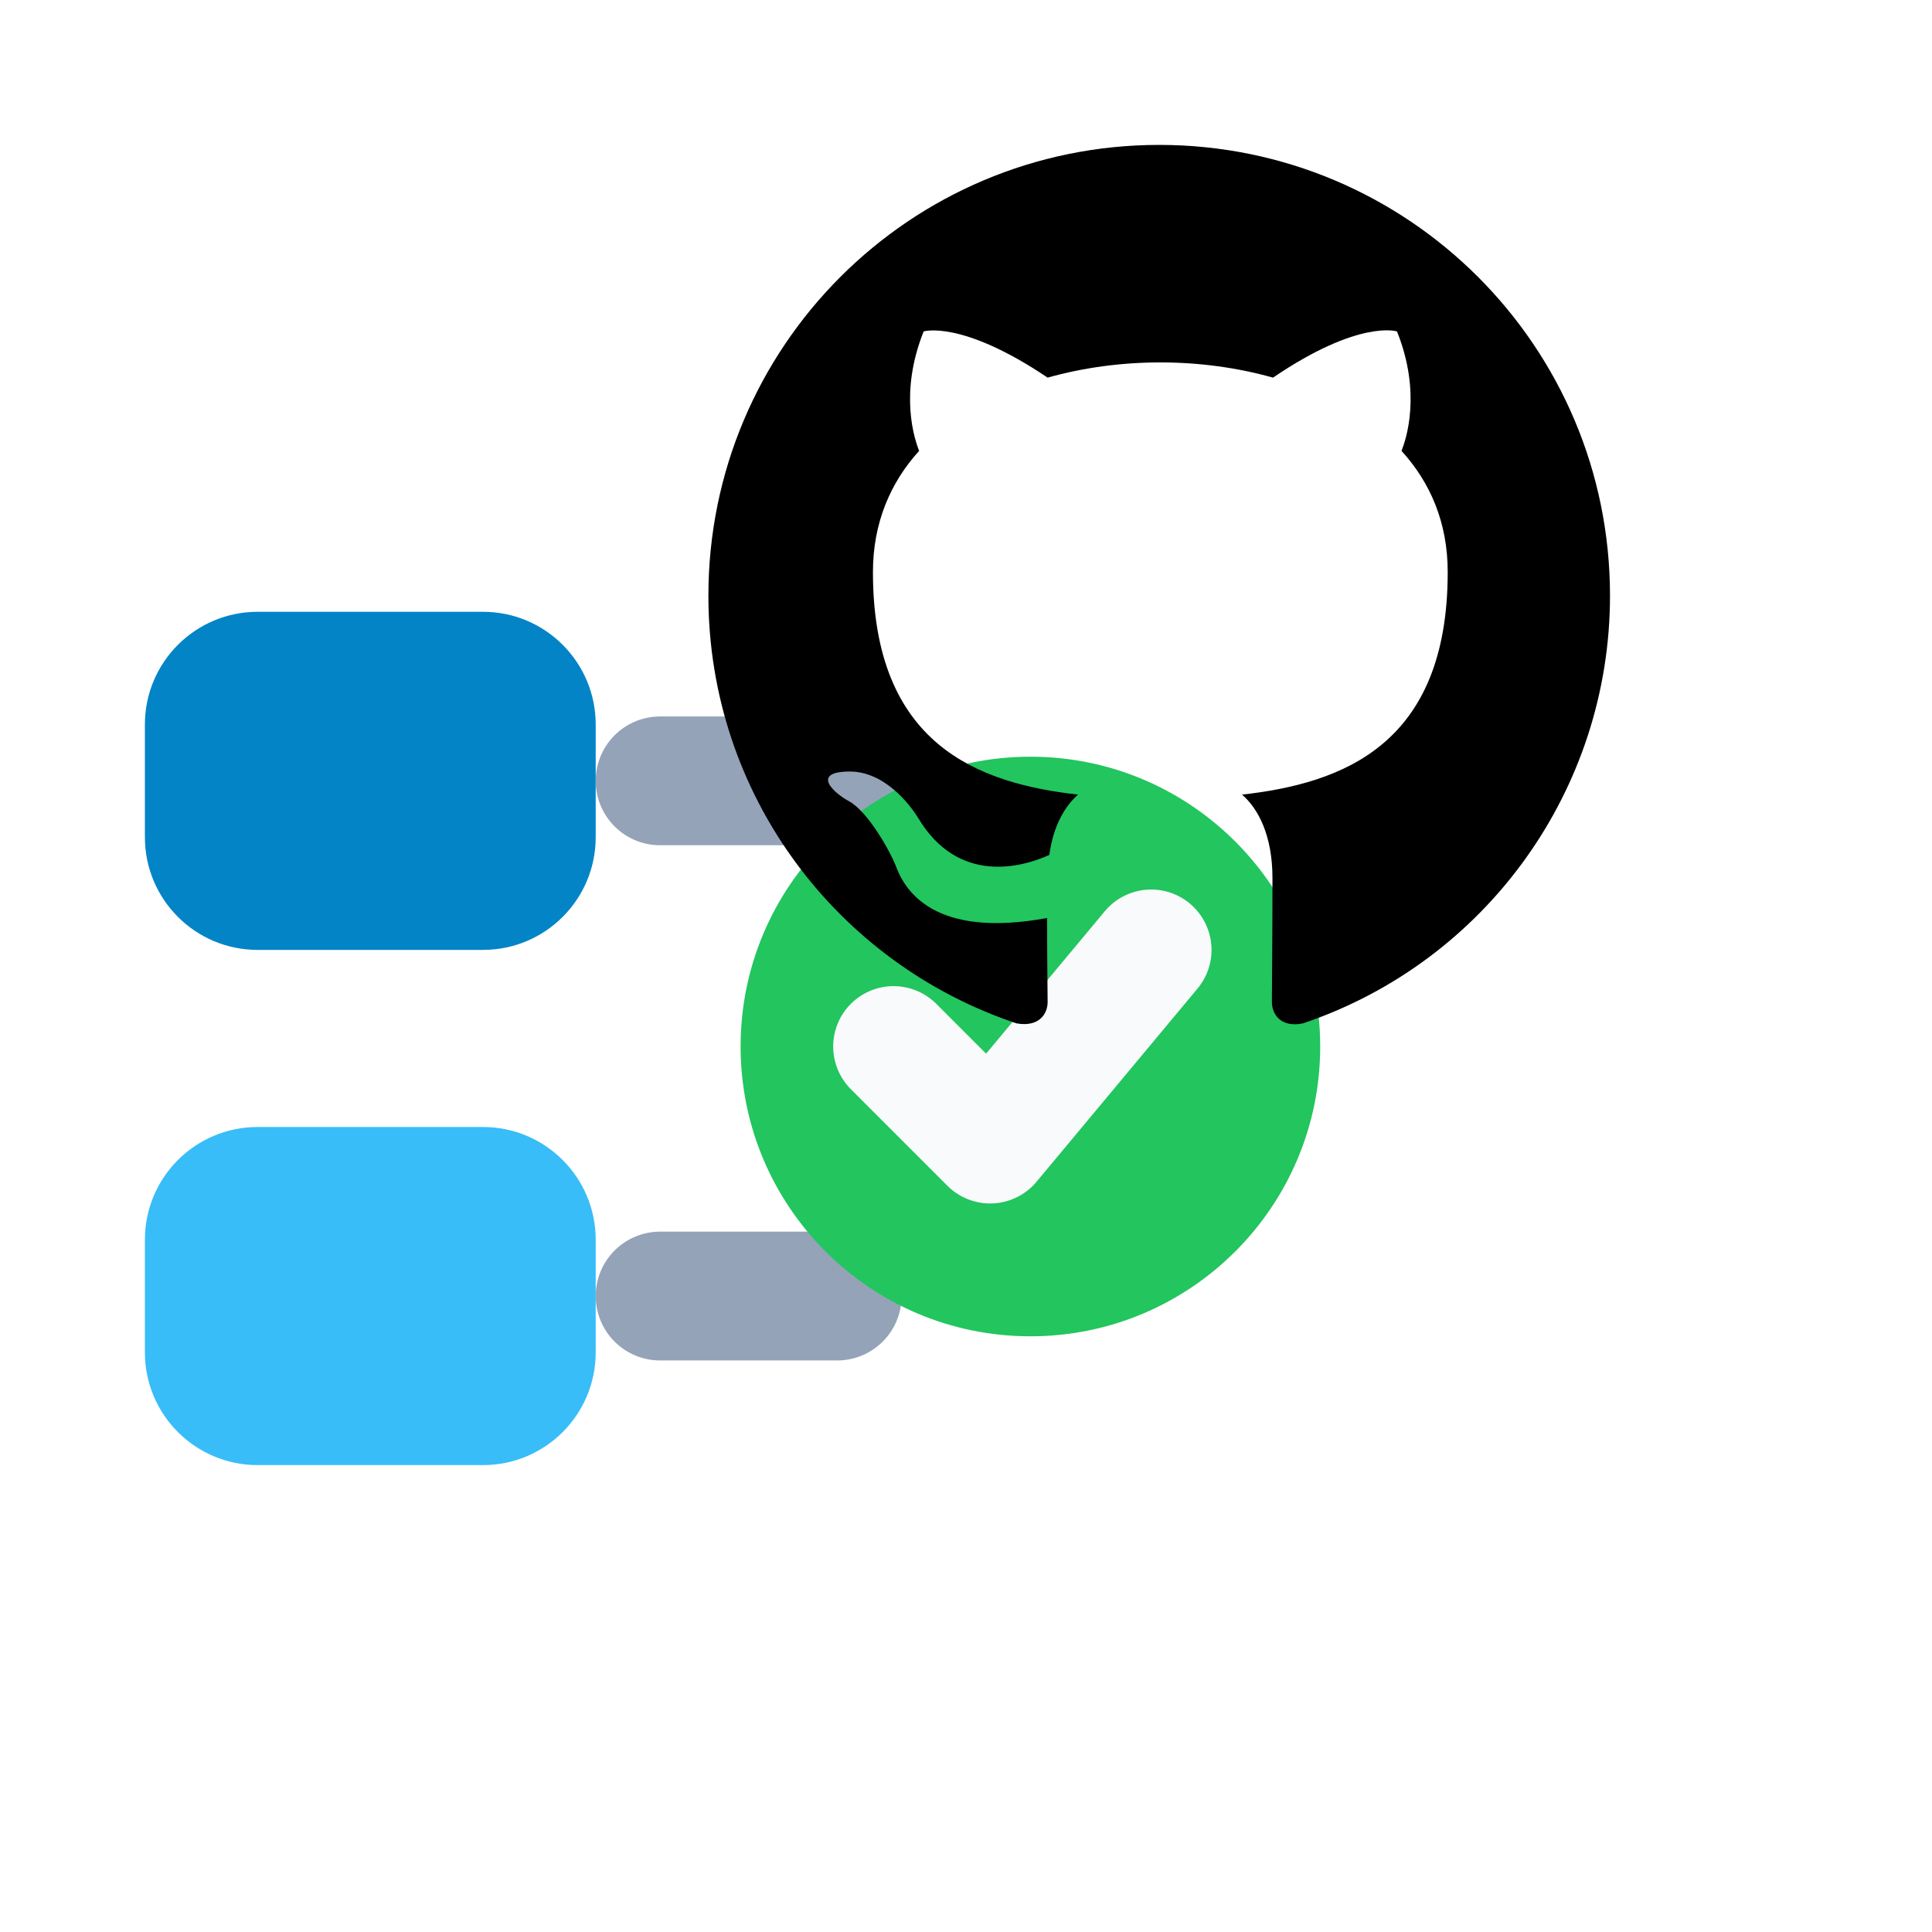
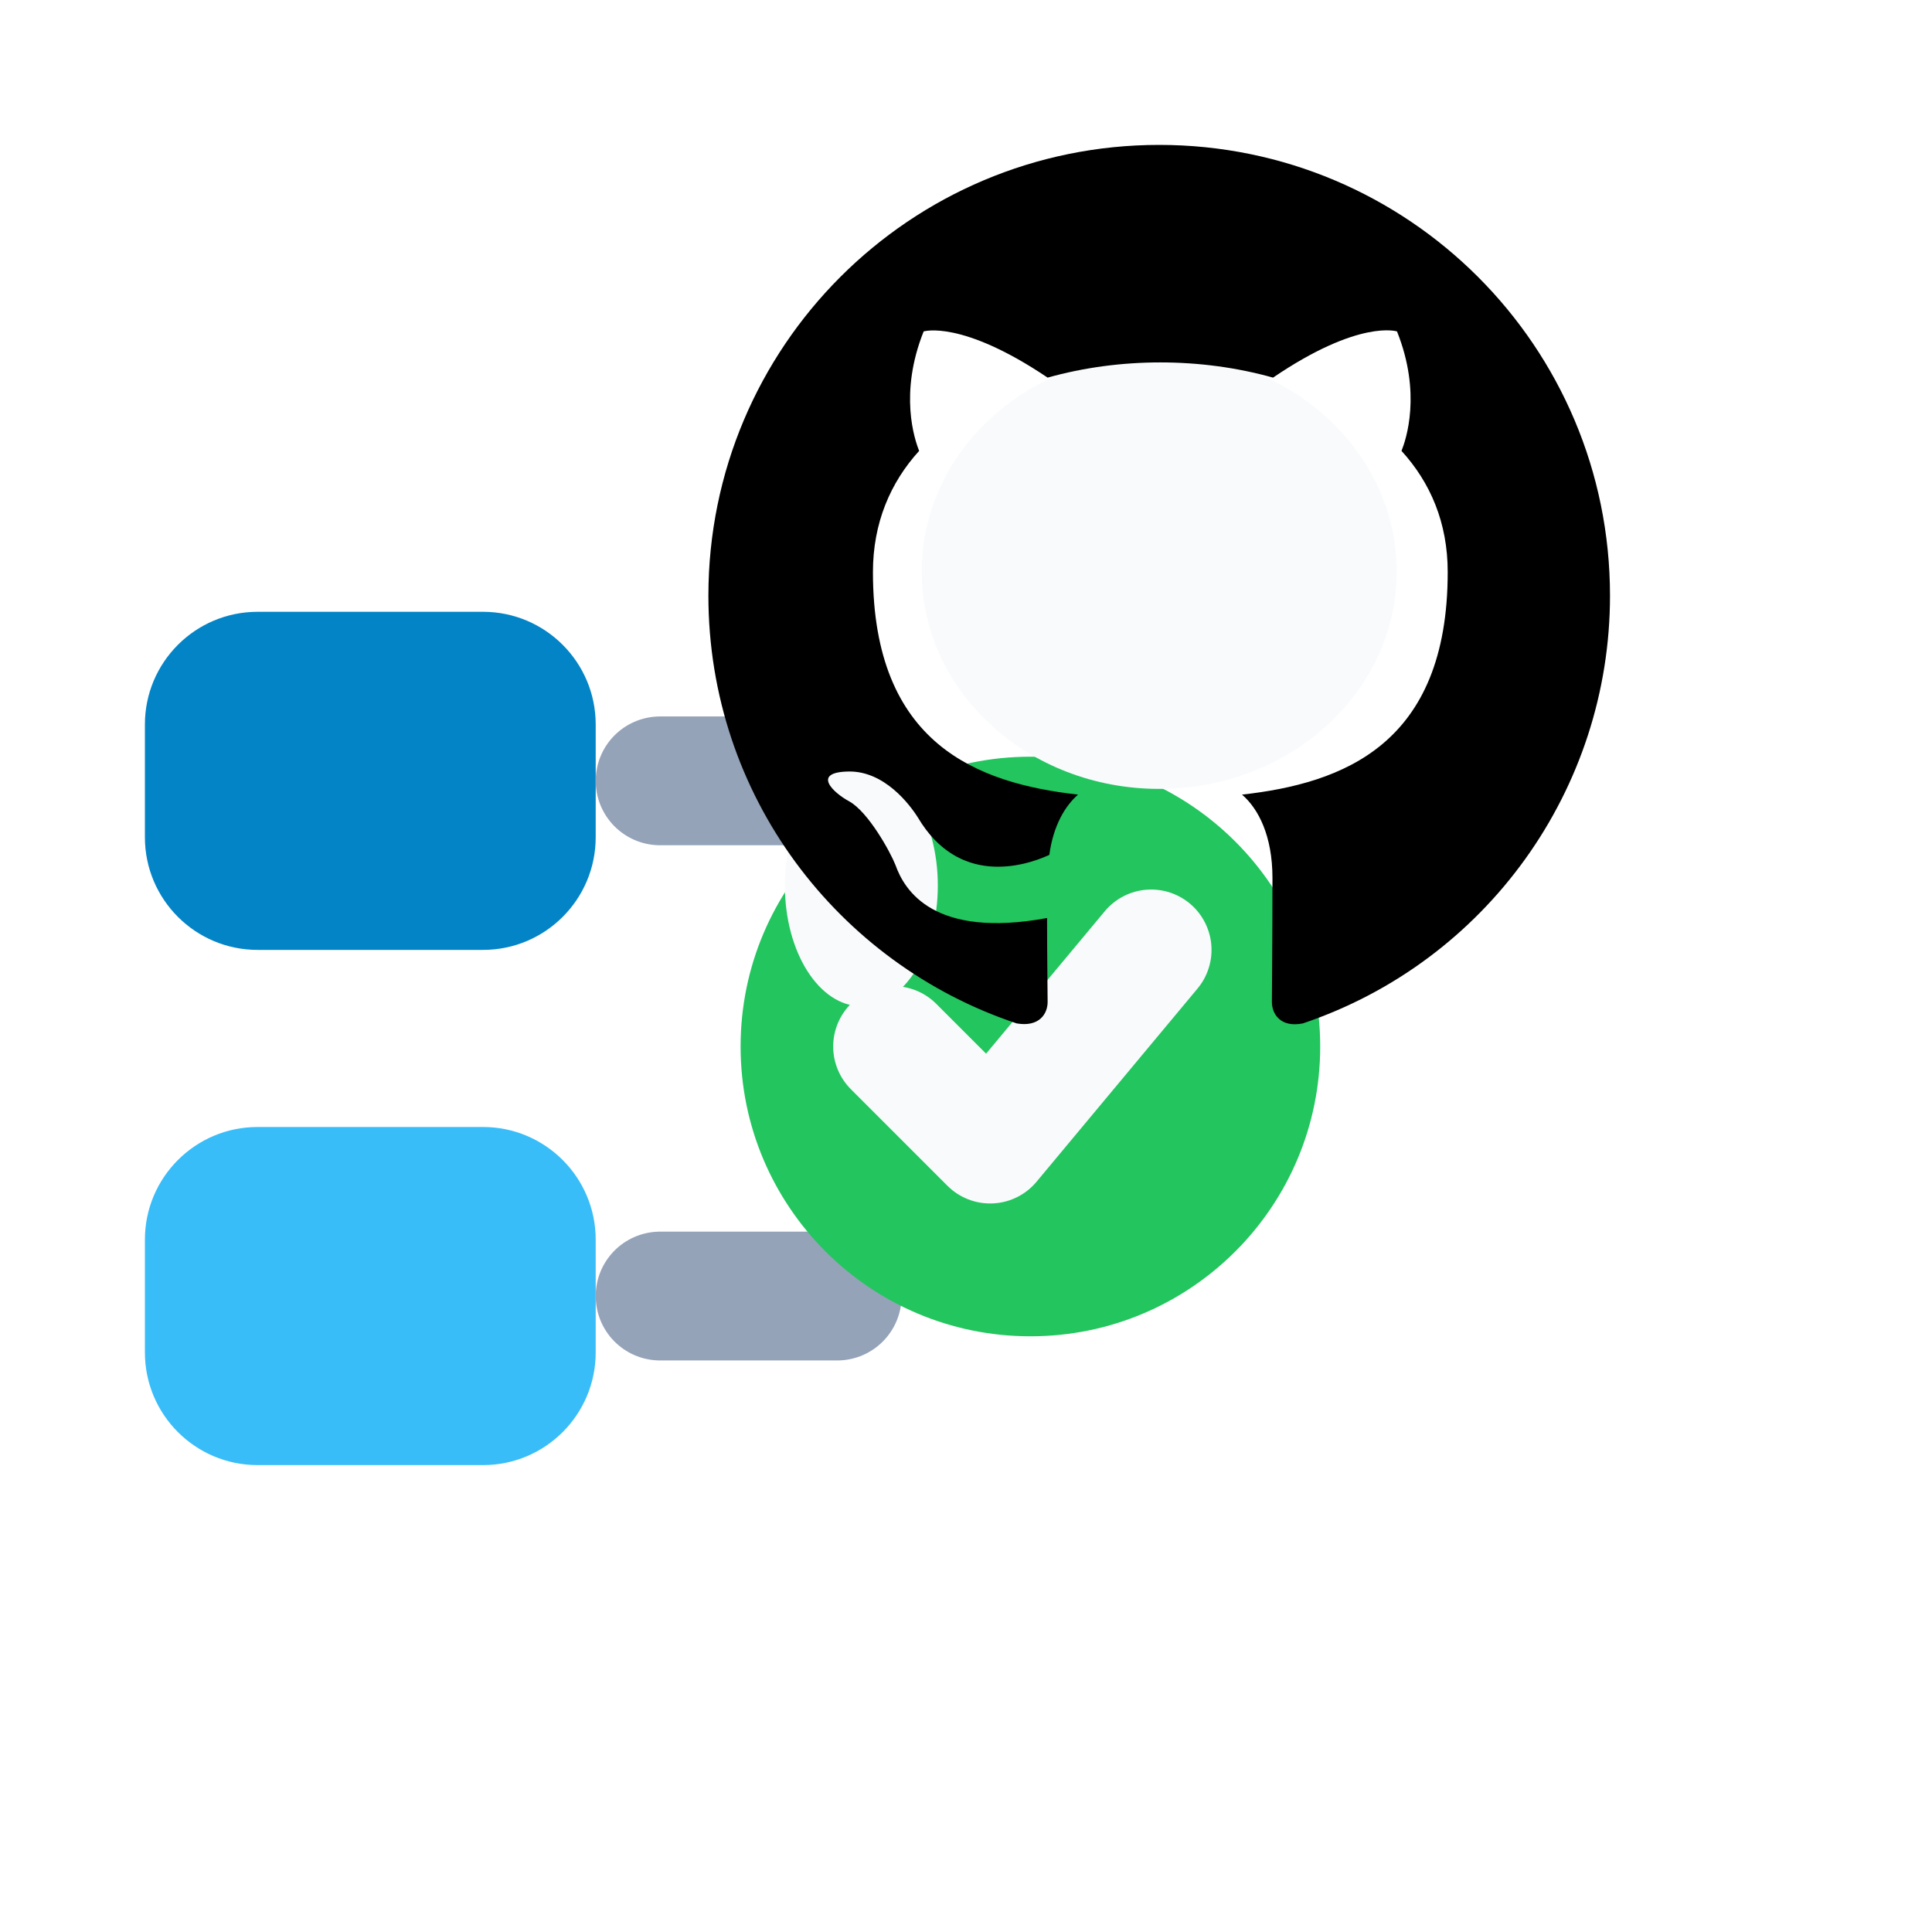
<svg xmlns="http://www.w3.org/2000/svg" viewBox="0 0 24 24" width="24" height="24">
  <g transform="translate(1.2 6.2)">
    <g transform="translate(-1.8 -2.6)">
      <rect x="2.4" y="4" width="5.6" height="4.2" rx="1.4" fill="#0284c7" />
      <rect x="2.4" y="10.4" width="5.6" height="4.2" rx="1.4" fill="#38bdf8" />
      <path d="M8.8 6.1h2.2M8.8 12.5h2.2" stroke="#94a3b8" stroke-width="1.6" stroke-linecap="round" />
      <circle cx="13.4" cy="9.4" r="3.6" fill="#22c55e" />
      <path d="M11.7 9.4 12.9 10.6l2-2.4" fill="none" stroke="#f8fafc" stroke-width="1.5" stroke-linecap="round" stroke-linejoin="round" />
    </g>
  </g>
  <g transform="translate(8.8 1.8)">
+     <ellipse cx="5.6" cy="5.3" rx="2.95" ry="2.7" fill="#f8fafc" />
+     <ellipse cx="1.9" cy="9.2" rx="0.95" ry="1.5" fill="#f8fafc" />
    <path d="M8 0C3.58 0 0 3.58 0 8c0 3.54 2.29 6.53 5.47 7.59.4.07.55-.17.55-.38 0-.19-.01-.82-.01-1.49-2.01.37-2.53-.49-2.69-.94-.09-.23-.48-.94-.82-1.13-.28-.15-.68-.52-.01-.53.63-.01 1.08.58 1.23.82.72 1.21 1.87.87 2.33.66.07-.52.28-.87.51-1.07-1.78-.2-3.64-.89-3.64-3.95 0-.87.31-1.59.82-2.15-.08-.2-.36-1.02.08-2.12 0 0 .67-.21 2.2.82.64-.18 1.32-.27 2-.27s1.36.09 2 .27c1.53-1.04 2.2-.82 2.2-.82.44 1.1.16 1.92.08 2.12.51.56.82 1.27.82 2.15 0 3.07-1.87 3.75-3.65 3.95.29.25.54.73.54 1.48 0 1.07-.01 1.93-.01 2.2 0 .21.15.46.55.38A8.01 8.01 0 0 0 16 8c0-4.42-3.58-8-8-8" transform="scale(0.7)" fill="#000" />
  </g>
</svg>
